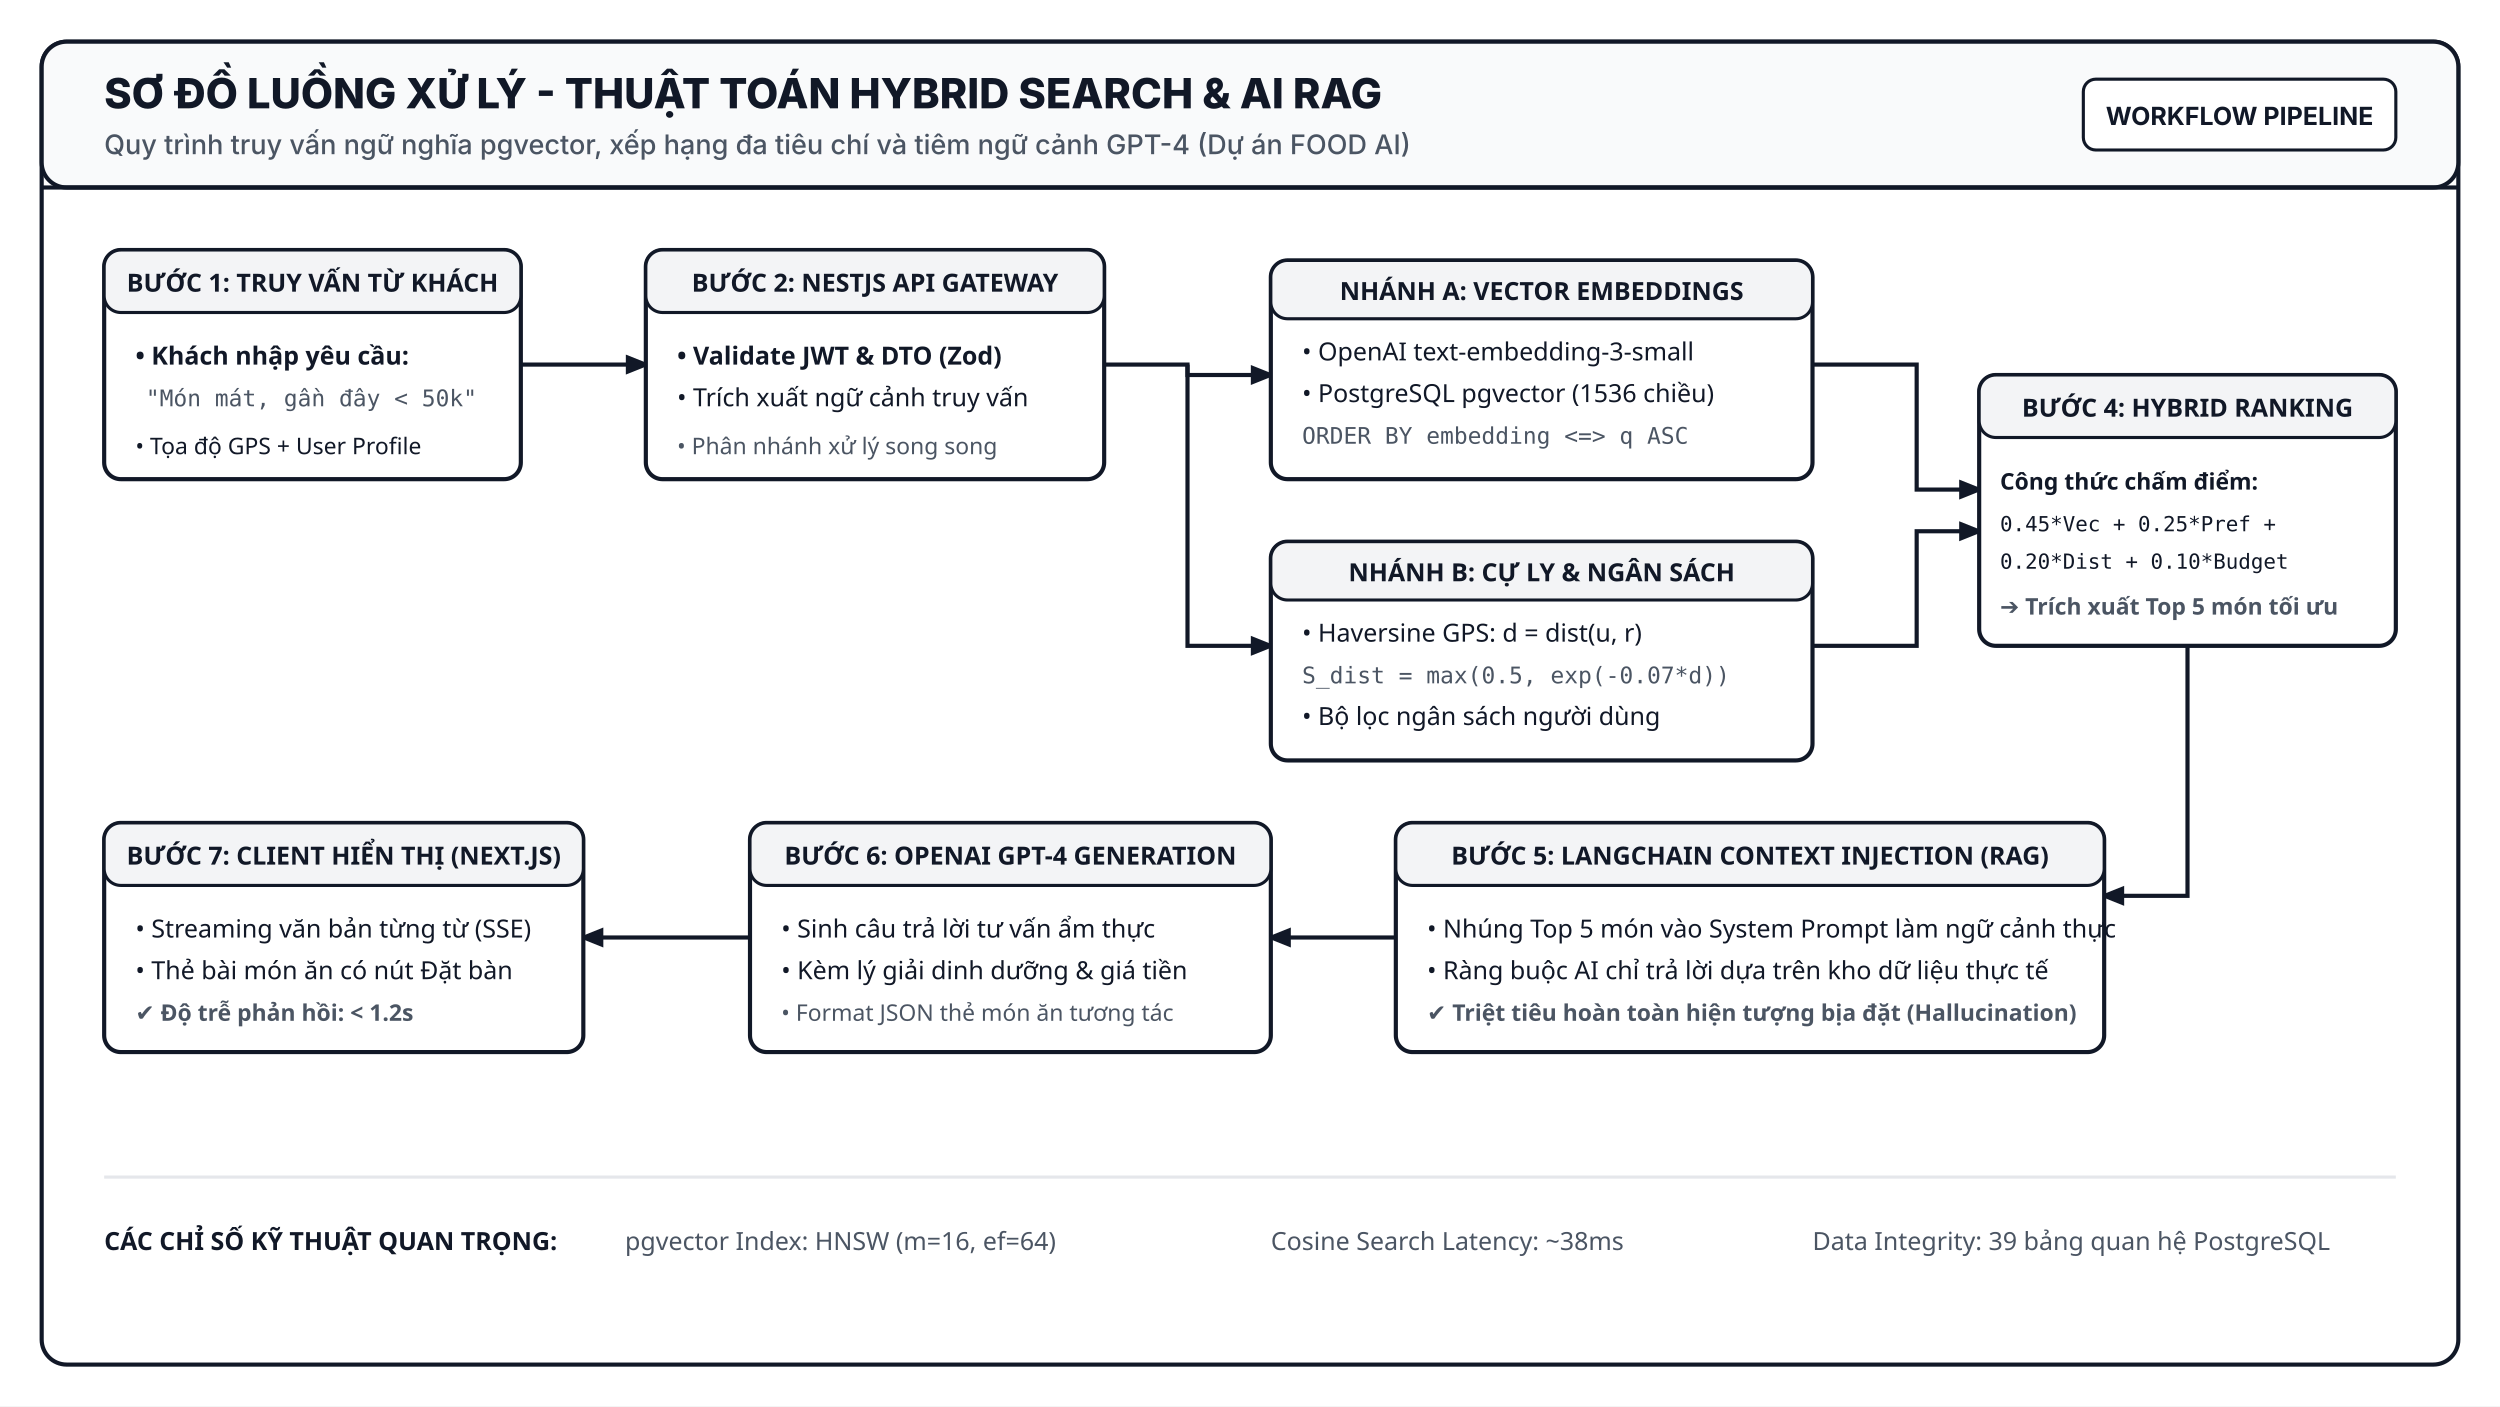
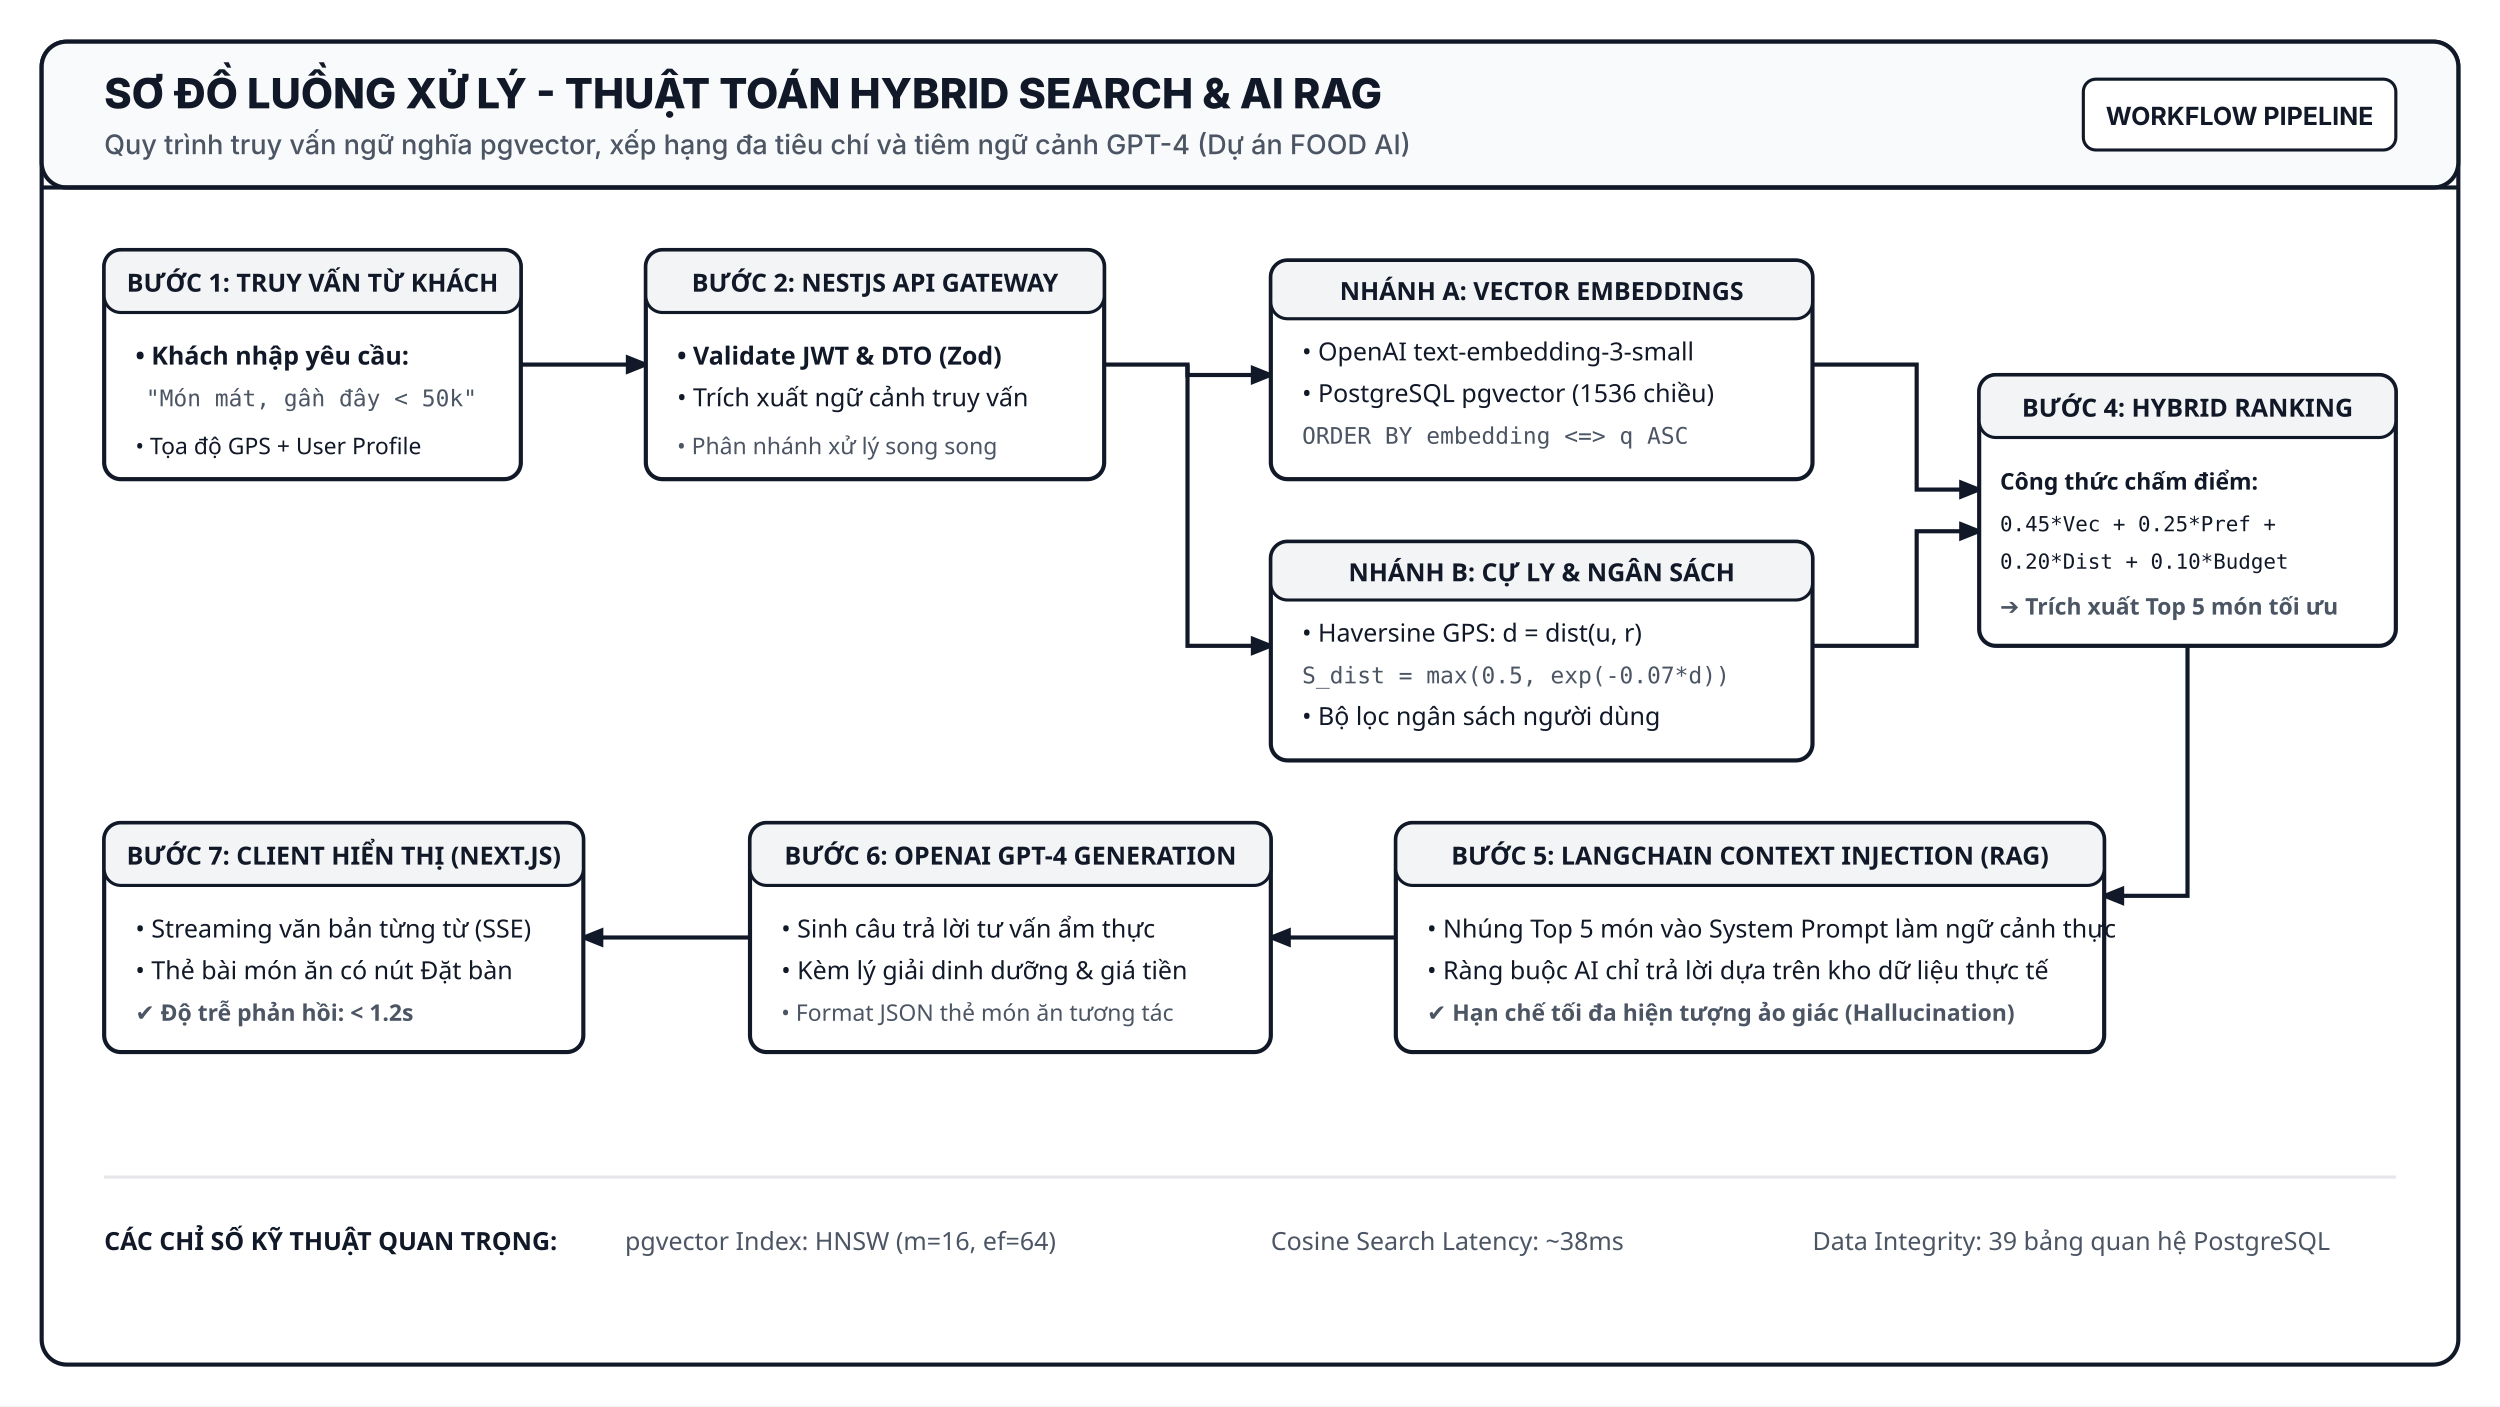
<svg xmlns="http://www.w3.org/2000/svg" viewBox="0 0 1200 675" width="1200" height="675">
  <defs>
    <marker id="arrow" viewBox="0 0 10 10" refX="8" refY="5" markerWidth="6" markerHeight="6" orient="auto-start-reverse">
      <path d="M 0 1 L 10 5 L 0 9 z" fill="#111827" />
    </marker>
  </defs>
  <rect width="1200" height="675" fill="#ffffff" />
  <rect x="20" y="20" width="1160" height="635" rx="12" fill="#ffffff" stroke="#111827" stroke-width="2" />
  <rect x="20" y="20" width="1160" height="70" rx="12" fill="#f9fafb" stroke="#111827" stroke-width="2" />
  <line x1="20" y1="90" x2="1180" y2="90" stroke="#111827" stroke-width="2" />
  <text x="50" y="52" font-family="system-ui, -apple-system, sans-serif" font-size="20" font-weight="800" fill="#111827">SƠ ĐỒ LUỒNG XỬ LÝ - THUẬT TOÁN HYBRID SEARCH &amp; AI RAG</text>
  <text x="50" y="74" font-family="system-ui, -apple-system, sans-serif" font-size="13" font-weight="500" fill="#4b5563">Quy trình truy vấn ngữ nghĩa pgvector, xếp hạng đa tiêu chí và tiêm ngữ cảnh GPT-4 (Dự án FOOD AI)</text>
  <rect x="1000" y="38" width="150" height="34" rx="6" fill="#ffffff" stroke="#111827" stroke-width="1.5" />
  <text x="1075" y="60" font-family="system-ui, -apple-system, sans-serif" font-size="12" font-weight="700" fill="#111827" text-anchor="middle">WORKFLOW PIPELINE</text>
  <g transform="translate(50, 120)">
    <rect width="200" height="110" rx="8" fill="#ffffff" stroke="#111827" stroke-width="2" />
    <rect width="200" height="30" rx="8" fill="#f3f4f6" stroke="#111827" stroke-width="1.5" />
    <text x="100" y="20" font-family="system-ui, sans-serif" font-size="12" font-weight="800" fill="#111827" text-anchor="middle">BƯỚC 1: TRUY VẤN TỪ KHÁCH</text>
    <text x="15" y="55" font-family="system-ui, sans-serif" font-size="12" font-weight="600" fill="#111827">• Khách nhập yêu cầu:</text>
    <text x="20" y="75" font-family="monospace" font-size="11" fill="#4b5563">"Món mát, gần đây &lt; 50k"</text>
    <text x="15" y="98" font-family="system-ui, sans-serif" font-size="11" fill="#111827">• Tọa độ GPS + User Profile</text>
  </g>
  <line x1="250" y1="175" x2="310" y2="175" stroke="#111827" stroke-width="2" marker-end="url(#arrow)" />
  <g transform="translate(310, 120)">
    <rect width="220" height="110" rx="8" fill="#ffffff" stroke="#111827" stroke-width="2" />
    <rect width="220" height="30" rx="8" fill="#f3f4f6" stroke="#111827" stroke-width="1.5" />
    <text x="110" y="20" font-family="system-ui, sans-serif" font-size="12" font-weight="800" fill="#111827" text-anchor="middle">BƯỚC 2: NESTJS API GATEWAY</text>
    <text x="15" y="55" font-family="system-ui, sans-serif" font-size="12" font-weight="600" fill="#111827">• Validate JWT &amp; DTO (Zod)</text>
    <text x="15" y="75" font-family="system-ui, sans-serif" font-size="12" fill="#111827">• Trích xuất ngữ cảnh truy vấn</text>
    <text x="15" y="98" font-family="system-ui, sans-serif" font-size="11" fill="#4b5563">• Phân nhánh xử lý song song</text>
  </g>
  <path d="M 530 175 L 570 175 L 570 180 L 610 180" stroke="#111827" stroke-width="2" fill="none" marker-end="url(#arrow)" />
  <path d="M 570 175 L 570 310 L 610 310" stroke="#111827" stroke-width="2" fill="none" marker-end="url(#arrow)" />
  <g transform="translate(610, 125)">
    <rect width="260" height="105" rx="8" fill="#ffffff" stroke="#111827" stroke-width="2" />
    <rect width="260" height="28" rx="8" fill="#f3f4f6" stroke="#111827" stroke-width="1.5" />
    <text x="130" y="19" font-family="system-ui, sans-serif" font-size="12" font-weight="800" fill="#111827" text-anchor="middle">NHÁNH A: VECTOR EMBEDDINGS</text>
    <text x="15" y="48" font-family="system-ui, sans-serif" font-size="12" fill="#111827">• OpenAI text-embedding-3-small</text>
    <text x="15" y="68" font-family="system-ui, sans-serif" font-size="12" fill="#111827">• PostgreSQL pgvector (1536 chiều)</text>
    <text x="15" y="88" font-family="monospace" font-size="11" fill="#4b5563">ORDER BY embedding &lt;=&gt; q ASC</text>
  </g>
  <g transform="translate(610, 260)">
    <rect width="260" height="105" rx="8" fill="#ffffff" stroke="#111827" stroke-width="2" />
    <rect width="260" height="28" rx="8" fill="#f3f4f6" stroke="#111827" stroke-width="1.5" />
    <text x="130" y="19" font-family="system-ui, sans-serif" font-size="12" font-weight="800" fill="#111827" text-anchor="middle">NHÁNH B: CỰ LY &amp; NGÂN SÁCH</text>
    <text x="15" y="48" font-family="system-ui, sans-serif" font-size="12" fill="#111827">• Haversine GPS: d = dist(u, r)</text>
    <text x="15" y="68" font-family="monospace" font-size="11" fill="#4b5563">S_dist = max(0.5, exp(-0.07*d))</text>
    <text x="15" y="88" font-family="system-ui, sans-serif" font-size="12" fill="#111827">• Bộ lọc ngân sách người dùng</text>
  </g>
  <path d="M 870 175 L 920 175 L 920 235 L 950 235" stroke="#111827" stroke-width="2" fill="none" marker-end="url(#arrow)" />
  <path d="M 870 310 L 920 310 L 920 255 L 950 255" stroke="#111827" stroke-width="2" fill="none" marker-end="url(#arrow)" />
  <g transform="translate(950, 180)">
    <rect width="200" height="130" rx="8" fill="#ffffff" stroke="#111827" stroke-width="2" />
    <rect width="200" height="30" rx="8" fill="#f3f4f6" stroke="#111827" stroke-width="1.5" />
    <text x="100" y="20" font-family="system-ui, sans-serif" font-size="12" font-weight="800" fill="#111827" text-anchor="middle">BƯỚC 4: HYBRID RANKING</text>
    <text x="10" y="55" font-family="system-ui, sans-serif" font-size="11" font-weight="700" fill="#111827">Công thức chấm điểm:</text>
    <text x="10" y="75" font-family="monospace" font-size="10" fill="#111827">0.45*Vec + 0.25*Pref +</text>
    <text x="10" y="93" font-family="monospace" font-size="10" fill="#111827">0.20*Dist + 0.10*Budget</text>
    <text x="10" y="115" font-family="system-ui, sans-serif" font-size="11" font-weight="700" fill="#4b5563">➔ Trích xuất Top 5 món tối ưu</text>
  </g>
  <path d="M 1050 310 L 1050 430 L 1010 430" stroke="#111827" stroke-width="2" fill="none" marker-end="url(#arrow)" />
  <g transform="translate(670, 395)">
    <rect width="340" height="110" rx="8" fill="#ffffff" stroke="#111827" stroke-width="2" />
    <rect width="340" height="30" rx="8" fill="#f3f4f6" stroke="#111827" stroke-width="1.5" />
    <text x="170" y="20" font-family="system-ui, sans-serif" font-size="12" font-weight="800" fill="#111827" text-anchor="middle">BƯỚC 5: LANGCHAIN CONTEXT INJECTION (RAG)</text>
    <text x="15" y="55" font-family="system-ui, sans-serif" font-size="12" fill="#111827">• Nhúng Top 5 món vào System Prompt làm ngữ cảnh thực</text>
    <text x="15" y="75" font-family="system-ui, sans-serif" font-size="12" fill="#111827">• Ràng buộc AI chỉ trả lời dựa trên kho dữ liệu thực tế</text>
-     <text x="15" y="95" font-family="system-ui, sans-serif" font-size="11" font-weight="700" fill="#4b5563">✔ Triệt tiêu hoàn toàn hiện tượng bịa đặt (Hallucination)</text>
+     <text x="15" y="95" font-family="system-ui, sans-serif" font-size="11" font-weight="700" fill="#4b5563">✔ Hạn chế tối đa hiện tượng ảo giác (Hallucination)</text>
  </g>
  <line x1="670" y1="450" x2="610" y2="450" stroke="#111827" stroke-width="2" marker-end="url(#arrow)" />
  <g transform="translate(360, 395)">
    <rect width="250" height="110" rx="8" fill="#ffffff" stroke="#111827" stroke-width="2" />
    <rect width="250" height="30" rx="8" fill="#f3f4f6" stroke="#111827" stroke-width="1.5" />
    <text x="125" y="20" font-family="system-ui, sans-serif" font-size="12" font-weight="800" fill="#111827" text-anchor="middle">BƯỚC 6: OPENAI GPT-4 GENERATION</text>
    <text x="15" y="55" font-family="system-ui, sans-serif" font-size="12" fill="#111827">• Sinh câu trả lời tư vấn ẩm thực</text>
    <text x="15" y="75" font-family="system-ui, sans-serif" font-size="12" fill="#111827">• Kèm lý giải dinh dưỡng &amp; giá tiền</text>
    <text x="15" y="95" font-family="system-ui, sans-serif" font-size="11" fill="#4b5563">• Format JSON thẻ món ăn tương tác</text>
  </g>
  <line x1="360" y1="450" x2="280" y2="450" stroke="#111827" stroke-width="2" marker-end="url(#arrow)" />
  <g transform="translate(50, 395)">
    <rect width="230" height="110" rx="8" fill="#ffffff" stroke="#111827" stroke-width="2" />
    <rect width="230" height="30" rx="8" fill="#f3f4f6" stroke="#111827" stroke-width="1.5" />
    <text x="115" y="20" font-family="system-ui, sans-serif" font-size="12" font-weight="800" fill="#111827" text-anchor="middle">BƯỚC 7: CLIENT HIỂN THỊ (NEXT.JS)</text>
    <text x="15" y="55" font-family="system-ui, sans-serif" font-size="12" fill="#111827">• Streaming văn bản từng từ (SSE)</text>
    <text x="15" y="75" font-family="system-ui, sans-serif" font-size="12" fill="#111827">• Thẻ bài món ăn có nút Đặt bàn</text>
    <text x="15" y="95" font-family="system-ui, sans-serif" font-size="11" font-weight="700" fill="#4b5563">✔ Độ trễ phản hồi: &lt; 1.2s</text>
  </g>
  <line x1="50" y1="565" x2="1150" y2="565" stroke="#e5e7eb" stroke-width="1.5" />
  <g transform="translate(50, 585)">
    <text x="0" y="15" font-family="system-ui, sans-serif" font-size="12" font-weight="700" fill="#111827">CÁC CHỈ SỐ KỸ THUẬT QUAN TRỌNG:</text>
    <text x="250" y="15" font-family="system-ui, sans-serif" font-size="12" fill="#4b5563">pgvector Index: HNSW (m=16, ef=64)</text>
    <text x="560" y="15" font-family="system-ui, sans-serif" font-size="12" fill="#4b5563">Cosine Search Latency: ~38ms</text>
    <text x="820" y="15" font-family="system-ui, sans-serif" font-size="12" fill="#4b5563">Data Integrity: 39 bảng quan hệ PostgreSQL</text>
  </g>
</svg>
